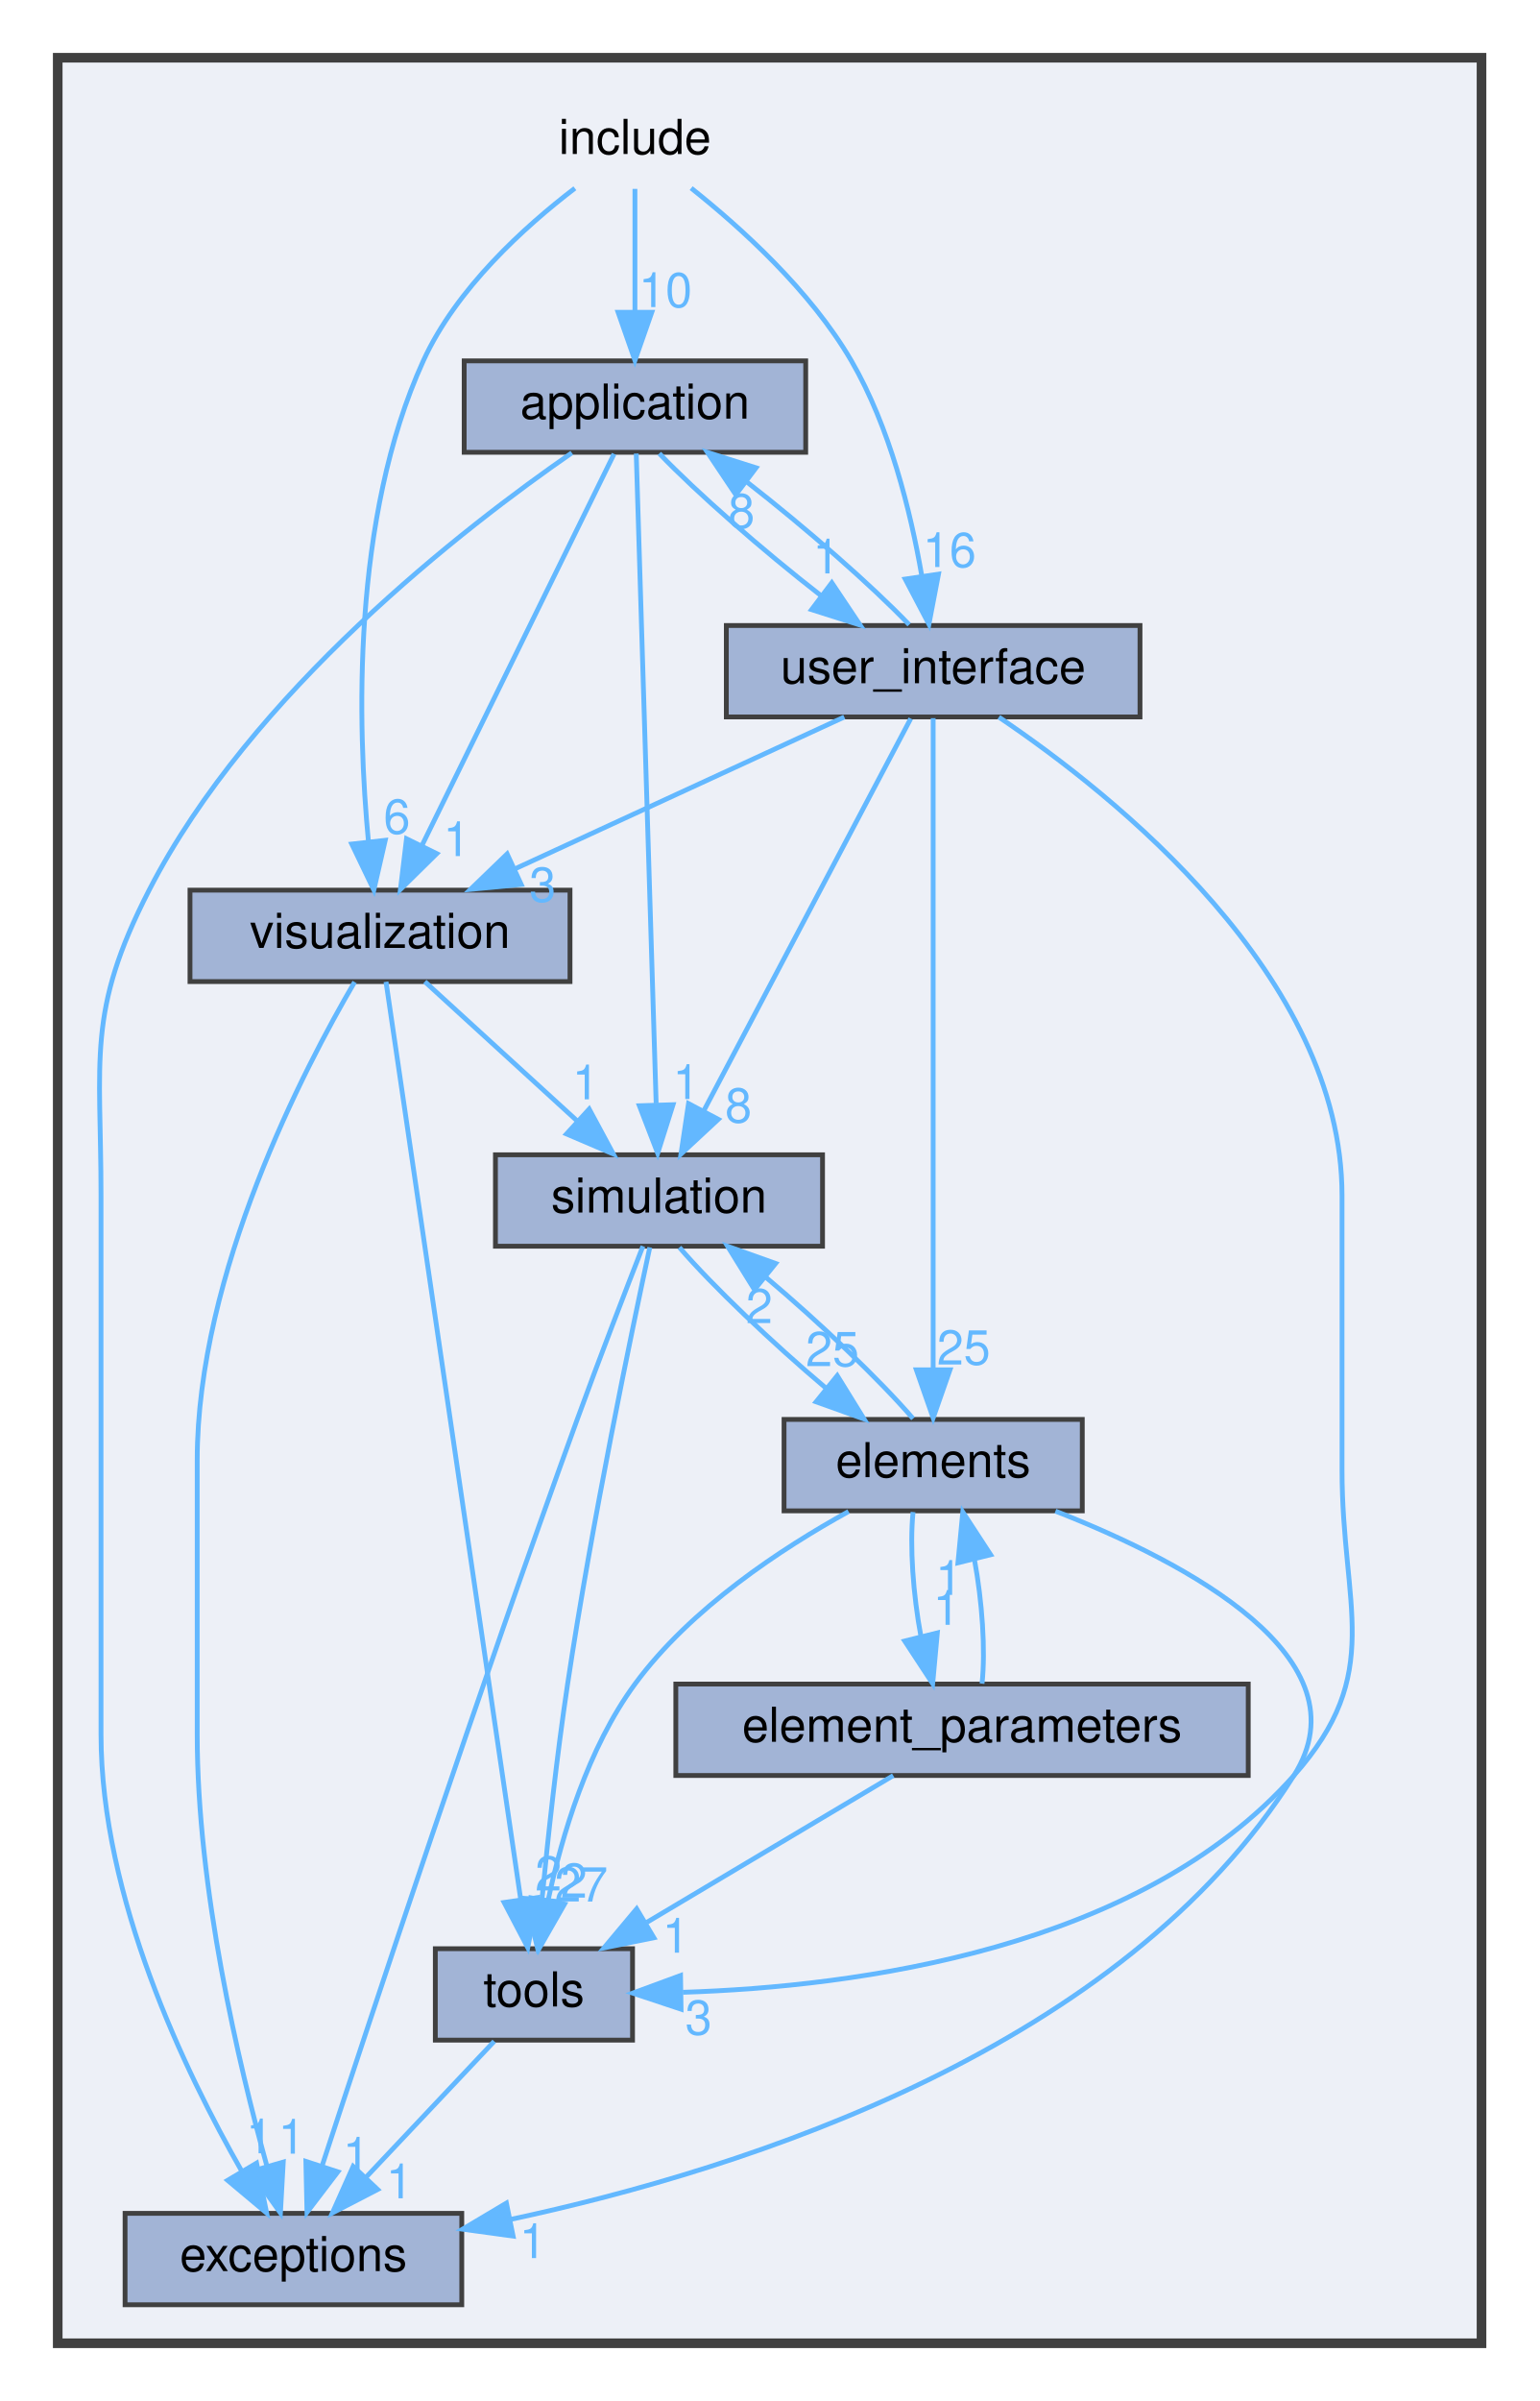
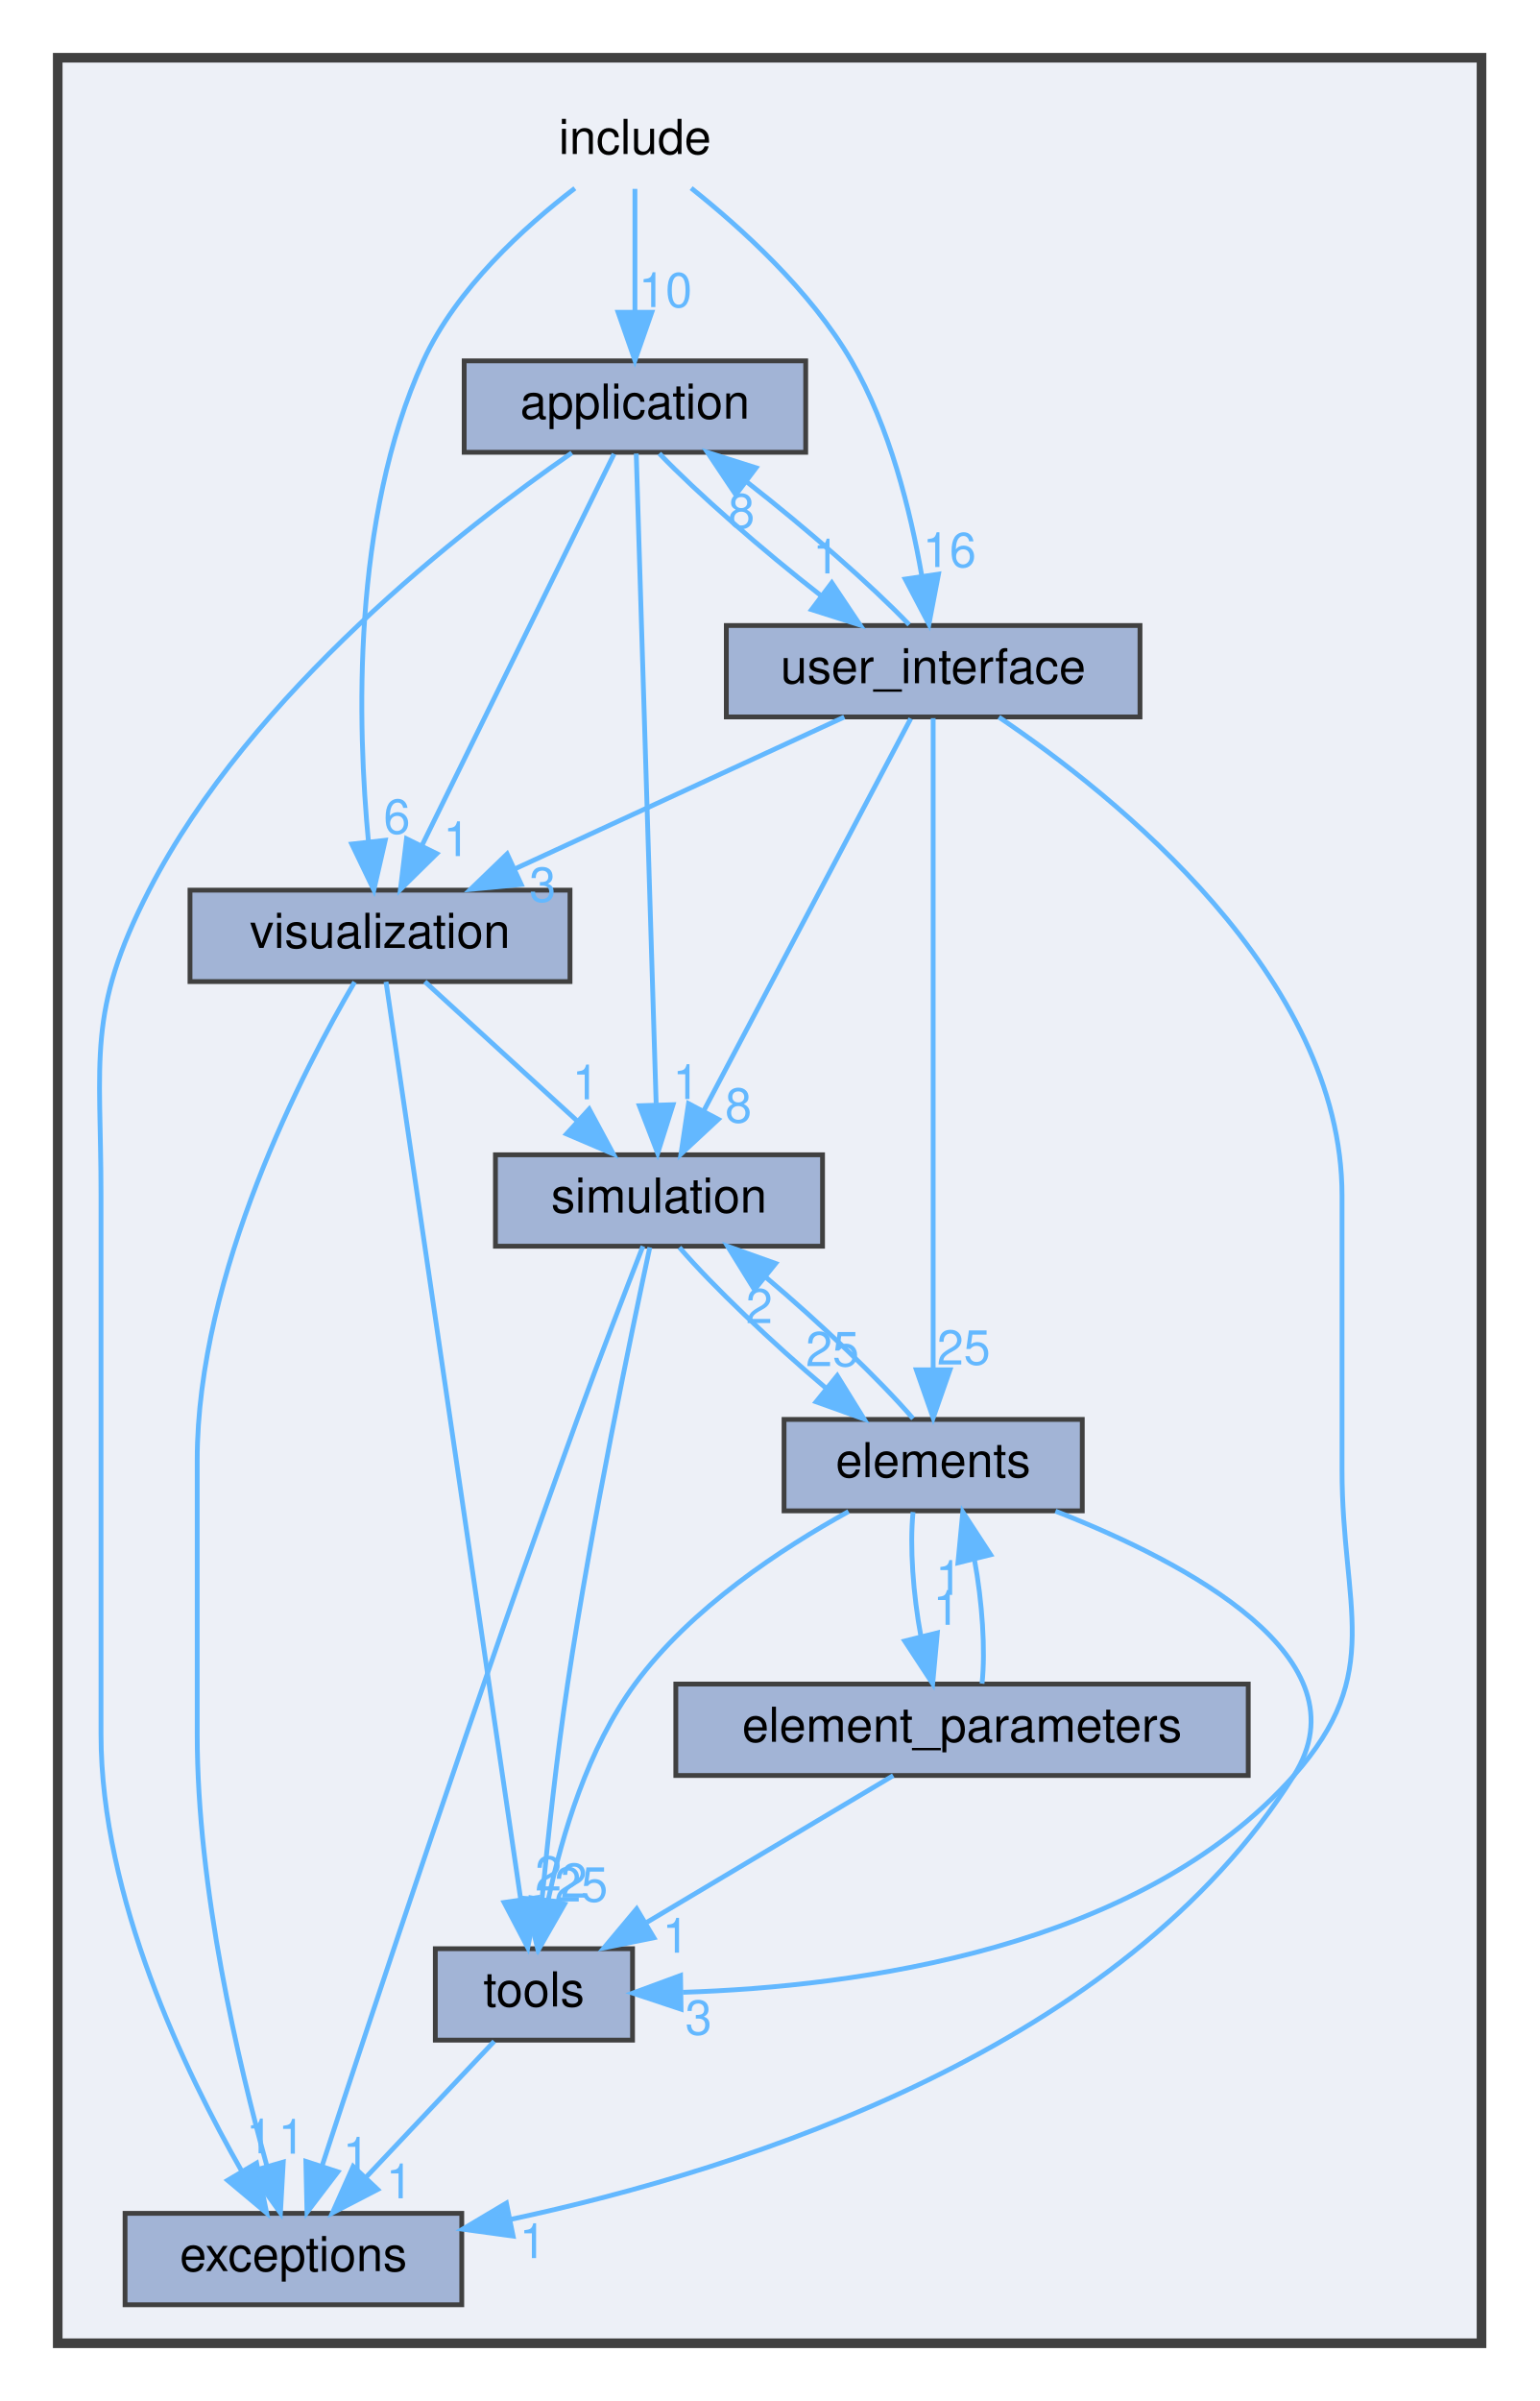
<svg xmlns="http://www.w3.org/2000/svg" xmlns:xlink="http://www.w3.org/1999/xlink" width="320pt" height="499pt" viewBox="0.00 0.00 320.00 499.00">
  <g id="graph0" class="graph" transform="scale(1 1) rotate(0) translate(4 495)">
    <g id="clust1" class="cluster">
      <g id="a_clust1">
        <a xlink:href="dir_d44c64559bbebec7f509842c48db8b23.html" target="_top">
          <polygon fill="#edf0f7" stroke="#404040" stroke-width="2" points="8,-8 8,-483 304,-483 304,-8 8,-8" />
        </a>
      </g>
    </g>
    <g id="node1" class="node">
      <text text-anchor="middle" x="128" y="-463" font-family="Helvetica,sans-Serif" font-size="10.00">include</text>
    </g>
    <g id="node2" class="node">
      <g id="a_node2">
        <a xlink:href="dir_0905a5bd6d6fe3014f1bc7b1fd731555.html" target="_top" xlink:title="application">
          <polygon fill="#a2b4d6" stroke="#404040" points="163.5,-420 92.5,-420 92.5,-401 163.5,-401 163.5,-420" />
          <text text-anchor="middle" x="128" y="-408" font-family="Helvetica,sans-Serif" font-size="10.00">application</text>
        </a>
      </g>
    </g>
    <g id="edge1" class="edge">
      <g id="a_edge1">
        <a xlink:href="dir_000010_000000.html" target="_top">
          <path fill="none" stroke="#63b8ff" d="M128,-455.75C128,-448.8 128,-438.85 128,-430.13" />
          <polygon fill="#63b8ff" stroke="#63b8ff" points="131.5,-430.09 128,-420.09 124.5,-430.09 131.5,-430.09" />
        </a>
      </g>
      <g id="a_edge1-headlabel">
        <a xlink:href="dir_000010_000000.html" target="_top" xlink:title="10">
          <text text-anchor="middle" x="134.34" y="-431.18" font-family="Helvetica,sans-Serif" font-size="10.00" fill="#63b8ff">10</text>
        </a>
      </g>
    </g>
    <g id="node8" class="node">
      <g id="a_node8">
        <a xlink:href="dir_9b3e4941ecb329a8e4b2e76d4d49b51d.html" target="_top" xlink:title="user_interface">
          <polygon fill="#a2b4d6" stroke="#404040" points="233,-365 147,-365 147,-346 233,-346 233,-365" />
          <text text-anchor="middle" x="190" y="-353" font-family="Helvetica,sans-Serif" font-size="10.00">user_interface</text>
        </a>
      </g>
    </g>
    <g id="edge3" class="edge">
      <g id="a_edge3">
        <a xlink:href="dir_000010_000018.html" target="_top">
          <path fill="none" stroke="#63b8ff" d="M139.69,-455.9C149.94,-447.76 164.5,-434.63 173,-420 180.98,-406.26 185.31,-388.69 187.6,-375.51" />
          <polygon fill="#63b8ff" stroke="#63b8ff" points="191.11,-375.68 189.12,-365.27 184.19,-374.65 191.11,-375.68" />
        </a>
      </g>
      <g id="a_edge3-headlabel">
        <a xlink:href="dir_000010_000018.html" target="_top" xlink:title="16">
          <text text-anchor="middle" x="193.39" y="-377.15" font-family="Helvetica,sans-Serif" font-size="10.00" fill="#63b8ff">16</text>
        </a>
      </g>
    </g>
    <g id="node9" class="node">
      <g id="a_node9">
        <a xlink:href="dir_8d7e0b28499b72c842cf2c1318866710.html" target="_top" xlink:title="visualization">
          <polygon fill="#a2b4d6" stroke="#404040" points="114.5,-310 35.5,-310 35.5,-291 114.5,-291 114.5,-310" />
          <text text-anchor="middle" x="75" y="-298" font-family="Helvetica,sans-Serif" font-size="10.00">visualization</text>
        </a>
      </g>
    </g>
    <g id="edge2" class="edge">
      <g id="a_edge2">
        <a xlink:href="dir_000010_000020.html" target="_top">
          <path fill="none" stroke="#63b8ff" d="M115.51,-455.87C105.08,-447.9 90.85,-435.03 84,-420 69.07,-387.26 70.31,-344.14 72.61,-319.97" />
          <polygon fill="#63b8ff" stroke="#63b8ff" points="76.09,-320.36 73.72,-310.03 69.13,-319.58 76.09,-320.36" />
        </a>
      </g>
      <g id="a_edge2-headlabel">
        <a xlink:href="dir_000010_000020.html" target="_top" xlink:title="6">
          <text text-anchor="middle" x="78.51" y="-321.75" font-family="Helvetica,sans-Serif" font-size="10.00" fill="#63b8ff">6</text>
        </a>
      </g>
    </g>
    <g id="node5" class="node">
      <g id="a_node5">
        <a xlink:href="dir_06ec884a0825782b323e4577406ae7aa.html" target="_top" xlink:title="exceptions">
          <polygon fill="#a2b4d6" stroke="#404040" points="92,-35 22,-35 22,-16 92,-16 92,-35" />
          <text text-anchor="middle" x="57" y="-23" font-family="Helvetica,sans-Serif" font-size="10.00">exceptions</text>
        </a>
      </g>
    </g>
    <g id="edge4" class="edge">
      <g id="a_edge4">
        <a xlink:href="dir_000000_000006.html" target="_top">
          <path fill="none" stroke="#63b8ff" d="M114.88,-400.88C92.7,-385.53 48.14,-351.16 27,-310 13.95,-284.59 17,-275.07 17,-246.5 17,-246.5 17,-246.5 17,-134.5 17,-100.67 34.47,-64.38 46.32,-43.66" />
          <polygon fill="#63b8ff" stroke="#63b8ff" points="49.34,-45.44 51.44,-35.06 43.32,-41.86 49.34,-45.44" />
        </a>
      </g>
      <g id="a_edge4-headlabel">
        <a xlink:href="dir_000000_000006.html" target="_top" xlink:title="1">
          <text text-anchor="middle" x="49.94" y="-47.48" font-family="Helvetica,sans-Serif" font-size="10.00" fill="#63b8ff">1</text>
        </a>
      </g>
    </g>
    <g id="node6" class="node">
      <g id="a_node6">
        <a xlink:href="dir_5b4f22f4782ab9e132490b62f43f6146.html" target="_top" xlink:title="simulation">
          <polygon fill="#a2b4d6" stroke="#404040" points="167,-255 99,-255 99,-236 167,-236 167,-255" />
          <text text-anchor="middle" x="133" y="-243" font-family="Helvetica,sans-Serif" font-size="10.00">simulation</text>
        </a>
      </g>
    </g>
    <g id="edge5" class="edge">
      <g id="a_edge5">
        <a xlink:href="dir_000000_000013.html" target="_top">
          <path fill="none" stroke="#63b8ff" d="M128.27,-400.74C129.05,-375.31 131.33,-301.08 132.41,-265.69" />
          <polygon fill="#63b8ff" stroke="#63b8ff" points="135.92,-265.41 132.73,-255.31 128.92,-265.19 135.92,-265.41" />
        </a>
      </g>
      <g id="a_edge5-headlabel">
        <a xlink:href="dir_000000_000013.html" target="_top" xlink:title="1">
          <text text-anchor="middle" x="138.65" y="-266.59" font-family="Helvetica,sans-Serif" font-size="10.00" fill="#63b8ff">1</text>
        </a>
      </g>
    </g>
    <g id="edge7" class="edge">
      <g id="a_edge7">
        <a xlink:href="dir_000000_000018.html" target="_top">
          <path fill="none" stroke="#63b8ff" d="M133.07,-400.75C140.74,-392.72 154.51,-380.67 166.72,-371.18" />
          <polygon fill="#63b8ff" stroke="#63b8ff" points="168.93,-373.89 174.82,-365.09 164.72,-368.3 168.93,-373.89" />
        </a>
      </g>
      <g id="a_edge7-headlabel">
        <a xlink:href="dir_000000_000018.html" target="_top" xlink:title="1">
          <text text-anchor="middle" x="167.76" y="-375.82" font-family="Helvetica,sans-Serif" font-size="10.00" fill="#63b8ff">1</text>
        </a>
      </g>
    </g>
    <g id="edge6" class="edge">
      <g id="a_edge6">
        <a xlink:href="dir_000000_000020.html" target="_top">
          <path fill="none" stroke="#63b8ff" d="M123.66,-400.66C114.96,-382.93 95.23,-342.73 83.74,-319.32" />
          <polygon fill="#63b8ff" stroke="#63b8ff" points="86.8,-317.59 79.25,-310.16 80.51,-320.68 86.8,-317.59" />
        </a>
      </g>
      <g id="a_edge6-headlabel">
        <a xlink:href="dir_000000_000020.html" target="_top" xlink:title="1">
          <text text-anchor="middle" x="90.93" y="-317.07" font-family="Helvetica,sans-Serif" font-size="10.00" fill="#63b8ff">1</text>
        </a>
      </g>
    </g>
    <g id="node3" class="node">
      <g id="a_node3">
        <a xlink:href="dir_f576050f07e2bc15a7f050f73a80137e.html" target="_top" xlink:title="element_parameters">
          <polygon fill="#a2b4d6" stroke="#404040" points="255.5,-145 136.5,-145 136.5,-126 255.5,-126 255.5,-145" />
          <text text-anchor="middle" x="196" y="-133" font-family="Helvetica,sans-Serif" font-size="10.00">element_parameters</text>
        </a>
      </g>
    </g>
    <g id="node4" class="node">
      <g id="a_node4">
        <a xlink:href="dir_5cf46d5786cc9ec242e3a7a980f190c8.html" target="_top" xlink:title="elements">
          <polygon fill="#a2b4d6" stroke="#404040" points="221,-200 159,-200 159,-181 221,-181 221,-200" />
          <text text-anchor="middle" x="190" y="-188" font-family="Helvetica,sans-Serif" font-size="10.00">elements</text>
        </a>
      </g>
    </g>
    <g id="edge8" class="edge">
      <g id="a_edge8">
        <a xlink:href="dir_000002_000004.html" target="_top">
          <path fill="none" stroke="#63b8ff" d="M200.16,-145.09C200.9,-152.06 200.2,-162.15 198.57,-170.95" />
          <polygon fill="#63b8ff" stroke="#63b8ff" points="195.15,-170.2 196.16,-180.75 201.95,-171.88 195.15,-170.2" />
        </a>
      </g>
      <g id="a_edge8-headlabel">
        <a xlink:href="dir_000002_000004.html" target="_top" xlink:title="1">
          <text text-anchor="middle" x="193.26" y="-163.53" font-family="Helvetica,sans-Serif" font-size="10.00" fill="#63b8ff">1</text>
        </a>
      </g>
    </g>
    <g id="node7" class="node">
      <g id="a_node7">
        <a xlink:href="dir_db22b1395f615d1428e10e22469fe87b.html" target="_top" xlink:title="tools">
          <polygon fill="#a2b4d6" stroke="#404040" points="127.5,-90 86.5,-90 86.5,-71 127.5,-71 127.5,-90" />
          <text text-anchor="middle" x="107" y="-78" font-family="Helvetica,sans-Serif" font-size="10.00">tools</text>
        </a>
      </g>
    </g>
    <g id="edge9" class="edge">
      <g id="a_edge9">
        <a xlink:href="dir_000002_000016.html" target="_top">
          <path fill="none" stroke="#63b8ff" d="M181.7,-125.98C167.9,-117.77 146.76,-105.18 130.49,-95.49" />
          <polygon fill="#63b8ff" stroke="#63b8ff" points="131.94,-92.28 121.56,-90.17 128.36,-98.29 131.94,-92.28" />
        </a>
      </g>
      <g id="a_edge9-headlabel">
        <a xlink:href="dir_000002_000016.html" target="_top" xlink:title="1">
          <text text-anchor="middle" x="136.48" y="-89.18" font-family="Helvetica,sans-Serif" font-size="10.00" fill="#63b8ff">1</text>
        </a>
      </g>
    </g>
    <g id="edge13" class="edge">
      <g id="a_edge13">
        <a xlink:href="dir_000004_000002.html" target="_top">
          <path fill="none" stroke="#63b8ff" d="M185.82,-180.75C185.11,-173.72 185.82,-163.62 187.47,-154.84" />
          <polygon fill="#63b8ff" stroke="#63b8ff" points="190.87,-155.64 189.9,-145.09 184.08,-153.95 190.87,-155.64" />
        </a>
      </g>
      <g id="a_edge13-headlabel">
        <a xlink:href="dir_000004_000002.html" target="_top" xlink:title="1">
          <text text-anchor="middle" x="192.76" y="-157.31" font-family="Helvetica,sans-Serif" font-size="10.00" fill="#63b8ff">1</text>
        </a>
      </g>
    </g>
    <g id="edge10" class="edge">
      <g id="a_edge10">
        <a xlink:href="dir_000004_000006.html" target="_top">
          <path fill="none" stroke="#63b8ff" d="M215.42,-180.94C242.76,-170.25 280.37,-150.39 265,-126 229.36,-69.44 151.71,-44.33 102.02,-33.71" />
          <polygon fill="#63b8ff" stroke="#63b8ff" points="102.67,-30.27 92.17,-31.71 101.28,-37.13 102.67,-30.27" />
        </a>
      </g>
      <g id="a_edge10-headlabel">
        <a xlink:href="dir_000004_000006.html" target="_top" xlink:title="1">
          <text text-anchor="middle" x="106.76" y="-25.7" font-family="Helvetica,sans-Serif" font-size="10.00" fill="#63b8ff">1</text>
        </a>
      </g>
    </g>
    <g id="edge11" class="edge">
      <g id="a_edge11">
        <a xlink:href="dir_000004_000013.html" target="_top">
          <path fill="none" stroke="#63b8ff" d="M185.82,-200.17C178.99,-208.13 166.44,-220.11 155.16,-229.6" />
          <polygon fill="#63b8ff" stroke="#63b8ff" points="152.85,-226.97 147.27,-235.98 157.25,-232.42 152.85,-226.97" />
        </a>
      </g>
      <g id="a_edge11-headlabel">
        <a xlink:href="dir_000004_000013.html" target="_top" xlink:title="2">
          <text text-anchor="middle" x="153.85" y="-220.01" font-family="Helvetica,sans-Serif" font-size="10.00" fill="#63b8ff">2</text>
        </a>
      </g>
    </g>
    <g id="edge12" class="edge">
      <g id="a_edge12">
        <a xlink:href="dir_000004_000016.html" target="_top">
          <path fill="none" stroke="#63b8ff" d="M172.41,-180.86C158.52,-173.2 139.61,-160.8 128,-145 118.22,-131.7 112.83,-113.58 109.96,-100.1" />
          <polygon fill="#63b8ff" stroke="#63b8ff" points="113.37,-99.28 108.11,-90.08 106.49,-100.55 113.37,-99.28" />
        </a>
      </g>
      <g id="a_edge12-headlabel">
-         <a xlink:href="dir_000004_000016.html" target="_top" xlink:title="27">
-           <text text-anchor="middle" x="116.82" y="-99.8" font-family="Helvetica,sans-Serif" font-size="10.00" fill="#63b8ff">27</text>
+         <a xlink:href="dir_000004_000016.html" target="_top" xlink:title="25">
+           <text text-anchor="middle" x="116.82" y="-99.8" font-family="Helvetica,sans-Serif" font-size="10.00" fill="#63b8ff">25</text>
        </a>
      </g>
    </g>
    <g id="edge15" class="edge">
      <g id="a_edge15">
        <a xlink:href="dir_000013_000004.html" target="_top">
          <path fill="none" stroke="#63b8ff" d="M137.25,-235.75C144.09,-227.8 156.55,-215.91 167.78,-206.45" />
          <polygon fill="#63b8ff" stroke="#63b8ff" points="170.06,-209.1 175.63,-200.09 165.66,-203.66 170.06,-209.1" />
        </a>
      </g>
      <g id="a_edge15-headlabel">
        <a xlink:href="dir_000013_000004.html" target="_top" xlink:title="25">
          <text text-anchor="middle" x="169.06" y="-211.07" font-family="Helvetica,sans-Serif" font-size="10.00" fill="#63b8ff">25</text>
        </a>
      </g>
    </g>
    <g id="edge14" class="edge">
      <g id="a_edge14">
        <a xlink:href="dir_000013_000006.html" target="_top">
          <path fill="none" stroke="#63b8ff" d="M129.66,-236C126.17,-227.07 120.58,-212.59 116,-200 95.58,-143.83 73.36,-76.67 62.97,-44.9" />
          <polygon fill="#63b8ff" stroke="#63b8ff" points="66.24,-43.63 59.82,-35.21 59.59,-45.8 66.24,-43.63" />
        </a>
      </g>
      <g id="a_edge14-headlabel">
        <a xlink:href="dir_000013_000006.html" target="_top" xlink:title="1">
          <text text-anchor="middle" x="70.06" y="-43.67" font-family="Helvetica,sans-Serif" font-size="10.00" fill="#63b8ff">1</text>
        </a>
      </g>
    </g>
    <g id="edge16" class="edge">
      <g id="a_edge16">
        <a xlink:href="dir_000013_000016.html" target="_top">
          <path fill="none" stroke="#63b8ff" d="M131.09,-235.76C127.37,-218.48 119.07,-178.74 114,-145 111.75,-130.05 109.91,-113.02 108.69,-100.37" />
          <polygon fill="#63b8ff" stroke="#63b8ff" points="112.15,-99.79 107.74,-90.16 105.18,-100.44 112.15,-99.79" />
        </a>
      </g>
      <g id="a_edge16-headlabel">
        <a xlink:href="dir_000013_000016.html" target="_top" xlink:title="2">
          <text text-anchor="middle" x="115.31" y="-100.6" font-family="Helvetica,sans-Serif" font-size="10.00" fill="#63b8ff">2</text>
        </a>
      </g>
    </g>
    <g id="edge17" class="edge">
      <g id="a_edge17">
        <a xlink:href="dir_000016_000006.html" target="_top">
          <path fill="none" stroke="#63b8ff" d="M98.74,-70.75C91.54,-63.11 80.89,-51.82 72.15,-42.56" />
          <polygon fill="#63b8ff" stroke="#63b8ff" points="74.51,-39.96 65.1,-35.09 69.42,-44.76 74.51,-39.96" />
        </a>
      </g>
      <g id="a_edge17-headlabel">
        <a xlink:href="dir_000016_000006.html" target="_top" xlink:title="1">
          <text text-anchor="middle" x="79.04" y="-38.13" font-family="Helvetica,sans-Serif" font-size="10.00" fill="#63b8ff">1</text>
        </a>
      </g>
    </g>
    <g id="edge18" class="edge">
      <g id="a_edge18">
        <a xlink:href="dir_000018_000000.html" target="_top">
          <path fill="none" stroke="#63b8ff" d="M185.01,-365.17C177.34,-373.21 163.48,-385.34 151.21,-394.88" />
          <polygon fill="#63b8ff" stroke="#63b8ff" points="148.97,-392.18 143.08,-400.98 153.18,-397.78 148.97,-392.18" />
        </a>
      </g>
      <g id="a_edge18-headlabel">
        <a xlink:href="dir_000018_000000.html" target="_top" xlink:title="8">
          <text text-anchor="middle" x="150.14" y="-385.25" font-family="Helvetica,sans-Serif" font-size="10.00" fill="#63b8ff">8</text>
        </a>
      </g>
    </g>
    <g id="edge20" class="edge">
      <g id="a_edge20">
        <a xlink:href="dir_000018_000004.html" target="_top">
          <path fill="none" stroke="#63b8ff" d="M190,-345.74C190,-320.31 190,-246.08 190,-210.69" />
          <polygon fill="#63b8ff" stroke="#63b8ff" points="193.5,-210.31 190,-200.31 186.5,-210.31 193.5,-210.31" />
        </a>
      </g>
      <g id="a_edge20-headlabel">
        <a xlink:href="dir_000018_000004.html" target="_top" xlink:title="25">
          <text text-anchor="middle" x="196.34" y="-211.4" font-family="Helvetica,sans-Serif" font-size="10.00" fill="#63b8ff">25</text>
        </a>
      </g>
    </g>
    <g id="edge19" class="edge">
      <g id="a_edge19">
        <a xlink:href="dir_000018_000013.html" target="_top">
          <path fill="none" stroke="#63b8ff" d="M185.34,-345.66C175.94,-327.85 154.57,-287.37 142.24,-264.01" />
          <polygon fill="#63b8ff" stroke="#63b8ff" points="145.33,-262.37 137.57,-255.16 139.14,-265.64 145.33,-262.37" />
        </a>
      </g>
      <g id="a_edge19-headlabel">
        <a xlink:href="dir_000018_000013.html" target="_top" xlink:title="8">
          <text text-anchor="middle" x="149.52" y="-261.72" font-family="Helvetica,sans-Serif" font-size="10.00" fill="#63b8ff">8</text>
        </a>
      </g>
    </g>
    <g id="edge22" class="edge">
      <g id="a_edge22">
        <a xlink:href="dir_000018_000016.html" target="_top">
          <path fill="none" stroke="#63b8ff" d="M203.66,-345.96C227.68,-329.76 275,-292.07 275,-246.5 275,-246.5 275,-246.5 275,-189.5 275,-160.93 283.97,-147.36 265,-126 232.93,-89.89 174.08,-82.09 137.96,-80.94" />
          <polygon fill="#63b8ff" stroke="#63b8ff" points="137.59,-77.43 127.53,-80.77 137.48,-84.43 137.59,-77.43" />
        </a>
      </g>
      <g id="a_edge22-headlabel">
        <a xlink:href="dir_000018_000016.html" target="_top" xlink:title="3">
          <text text-anchor="middle" x="141.23" y="-72.15" font-family="Helvetica,sans-Serif" font-size="10.00" fill="#63b8ff">3</text>
        </a>
      </g>
    </g>
    <g id="edge21" class="edge">
      <g id="a_edge21">
        <a xlink:href="dir_000018_000020.html" target="_top">
          <path fill="none" stroke="#63b8ff" d="M171.52,-345.98C153.02,-337.46 124.32,-324.23 103.02,-314.41" />
          <polygon fill="#63b8ff" stroke="#63b8ff" points="104.36,-311.18 93.81,-310.17 101.43,-317.53 104.36,-311.18" />
        </a>
      </g>
      <g id="a_edge21-headlabel">
        <a xlink:href="dir_000018_000020.html" target="_top" xlink:title="3">
          <text text-anchor="middle" x="108.81" y="-307.6" font-family="Helvetica,sans-Serif" font-size="10.00" fill="#63b8ff">3</text>
        </a>
      </g>
    </g>
    <g id="edge23" class="edge">
      <g id="a_edge23">
        <a xlink:href="dir_000020_000006.html" target="_top">
          <path fill="none" stroke="#63b8ff" d="M69.72,-290.9C59.27,-273.07 37,-230.46 37,-191.5 37,-191.5 37,-191.5 37,-134.5 37,-102.51 45.59,-66.07 51.51,-44.75" />
          <polygon fill="#63b8ff" stroke="#63b8ff" points="54.89,-45.66 54.3,-35.08 48.16,-43.71 54.89,-45.66" />
        </a>
      </g>
      <g id="a_edge23-headlabel">
        <a xlink:href="dir_000020_000006.html" target="_top" xlink:title="1">
          <text text-anchor="middle" x="56.62" y="-47.4" font-family="Helvetica,sans-Serif" font-size="10.00" fill="#63b8ff">1</text>
        </a>
      </g>
    </g>
    <g id="edge24" class="edge">
      <g id="a_edge24">
        <a xlink:href="dir_000020_000013.html" target="_top">
          <path fill="none" stroke="#63b8ff" d="M84.32,-290.98C92.81,-283.23 105.56,-271.58 115.88,-262.14" />
          <polygon fill="#63b8ff" stroke="#63b8ff" points="118.49,-264.5 123.51,-255.17 113.77,-259.33 118.49,-264.5" />
        </a>
      </g>
      <g id="a_edge24-headlabel">
        <a xlink:href="dir_000020_000013.html" target="_top" xlink:title="1">
          <text text-anchor="middle" x="117.75" y="-266.52" font-family="Helvetica,sans-Serif" font-size="10.00" fill="#63b8ff">1</text>
        </a>
      </g>
    </g>
    <g id="edge25" class="edge">
      <g id="a_edge25">
        <a xlink:href="dir_000020_000016.html" target="_top">
          <path fill="none" stroke="#63b8ff" d="M76.25,-290.95C80.95,-258.95 97.58,-145.68 104.23,-100.4" />
          <polygon fill="#63b8ff" stroke="#63b8ff" points="107.73,-100.63 105.72,-90.22 100.8,-99.61 107.73,-100.63" />
        </a>
      </g>
      <g id="a_edge25-headlabel">
        <a xlink:href="dir_000020_000016.html" target="_top" xlink:title="2">
          <text text-anchor="middle" x="110.02" y="-102.09" font-family="Helvetica,sans-Serif" font-size="10.00" fill="#63b8ff">2</text>
        </a>
      </g>
    </g>
  </g>
</svg>
